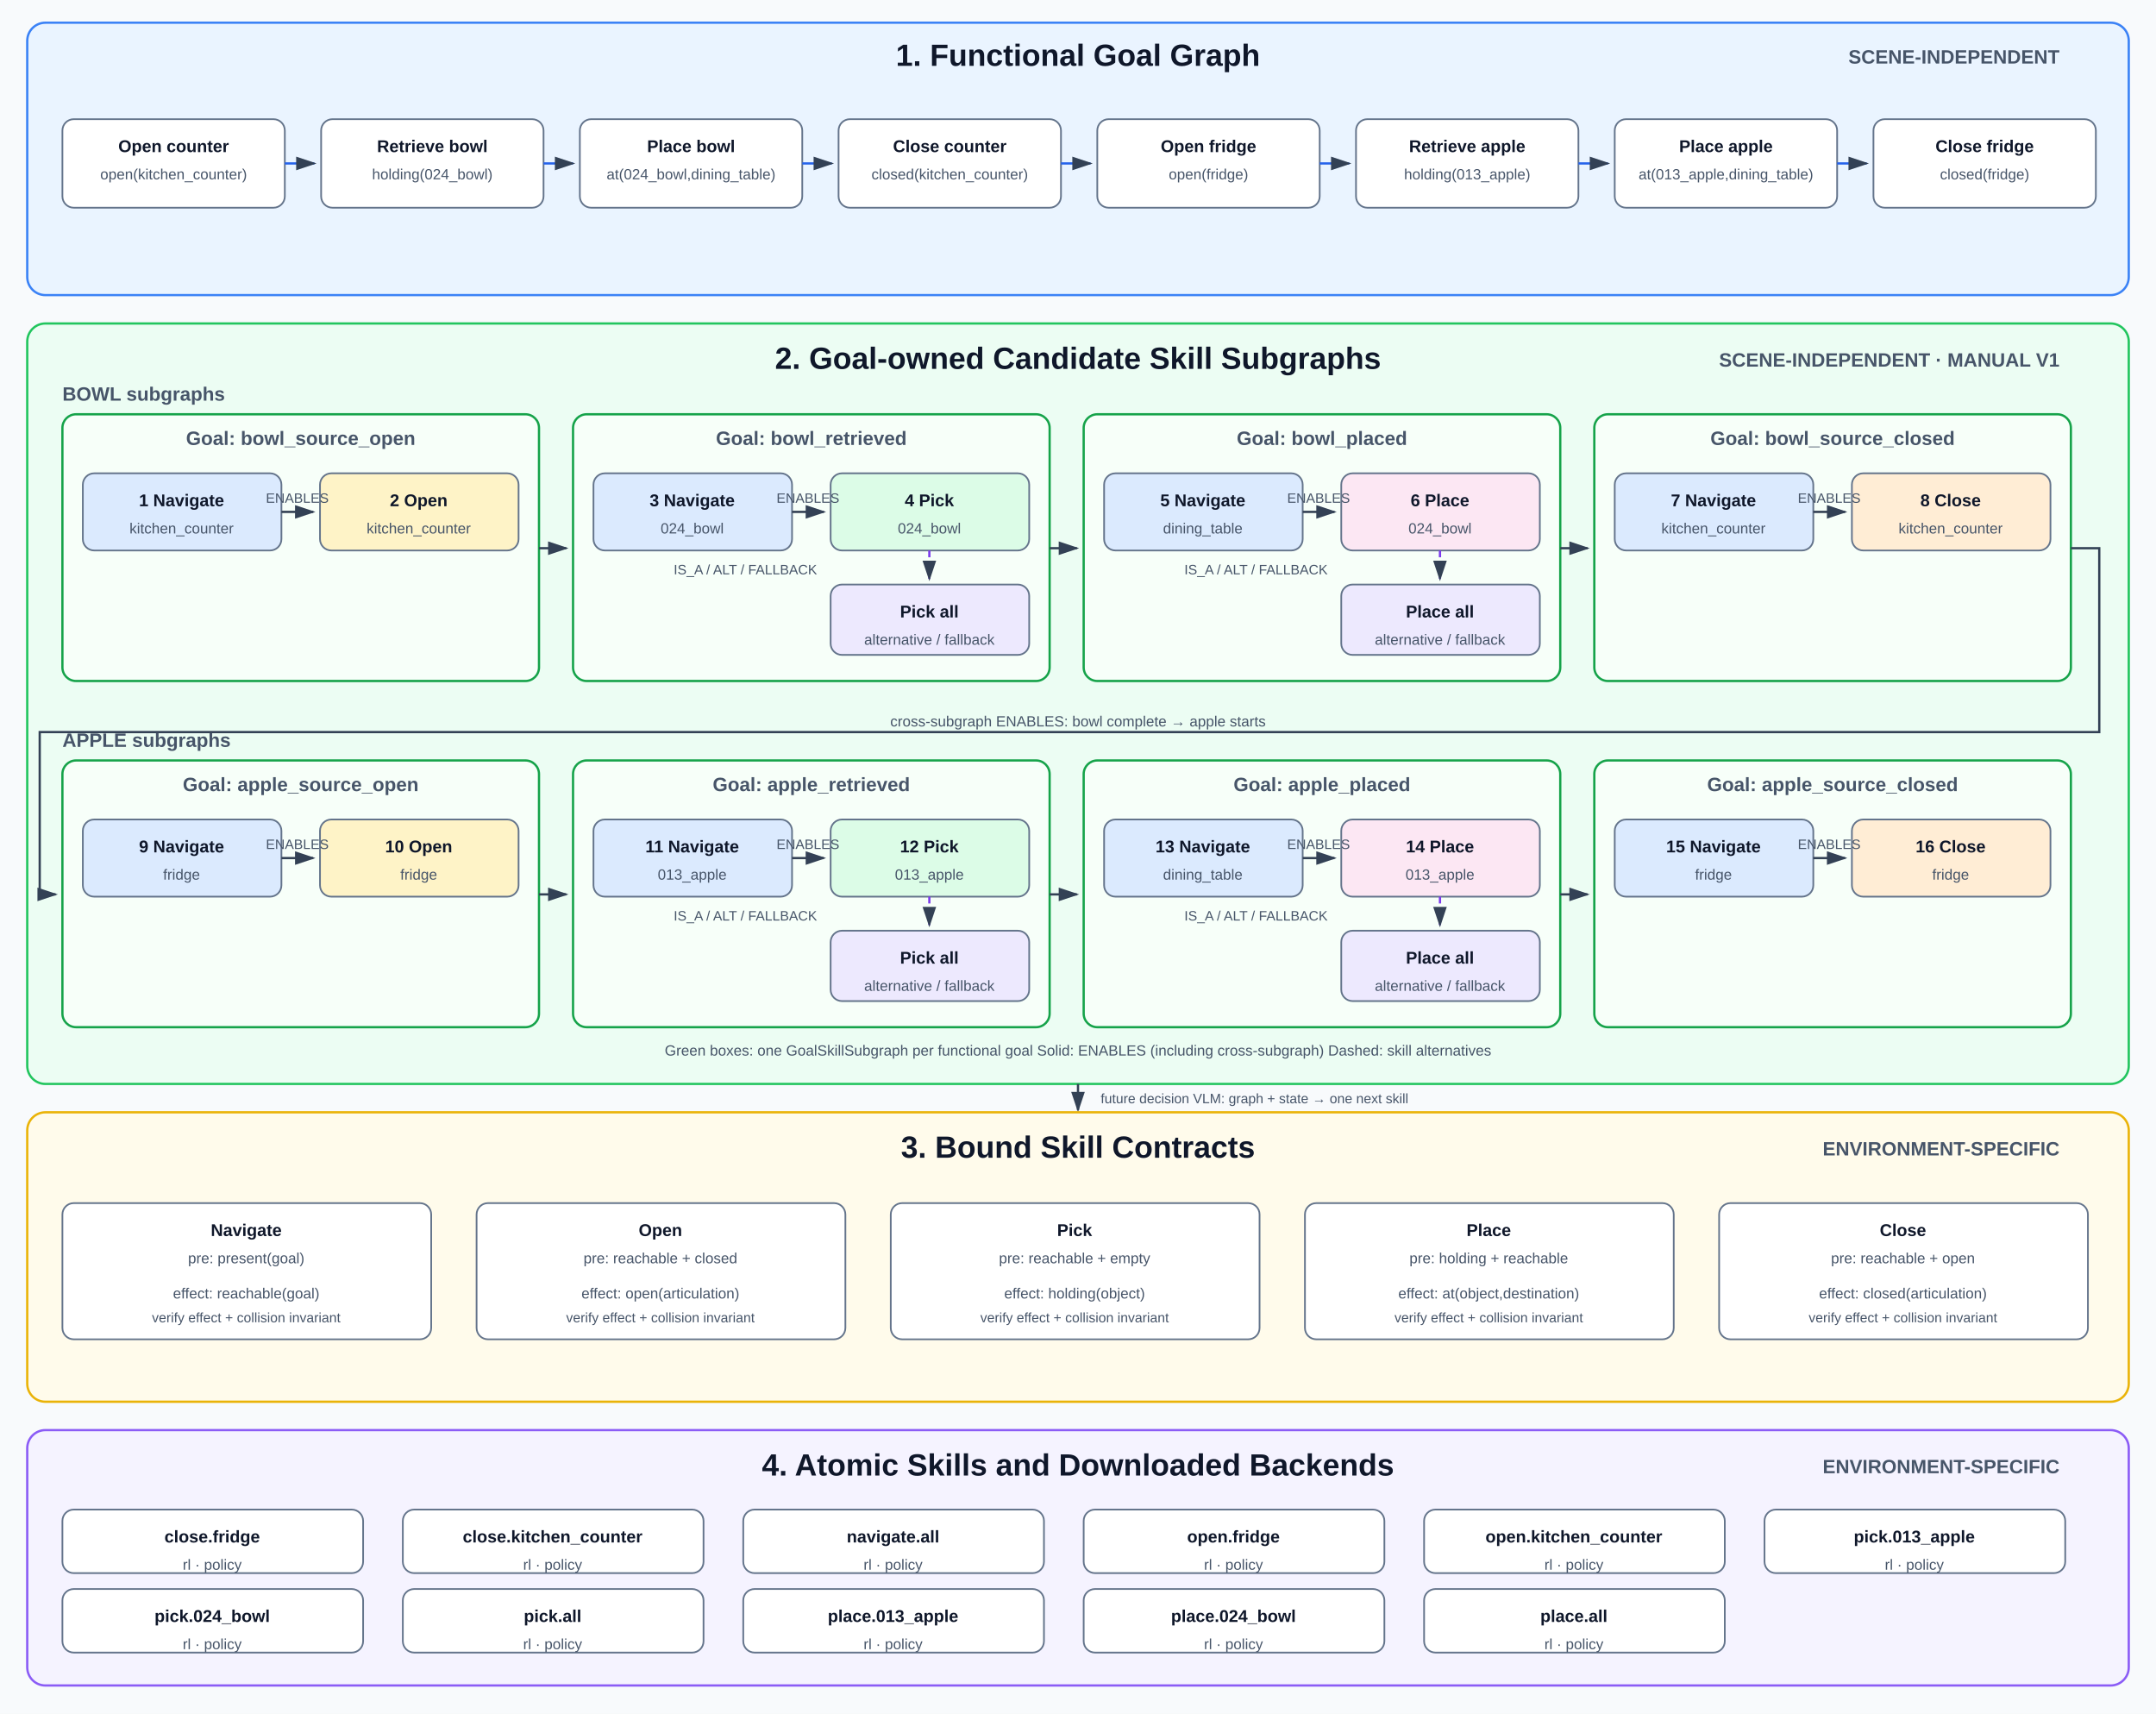
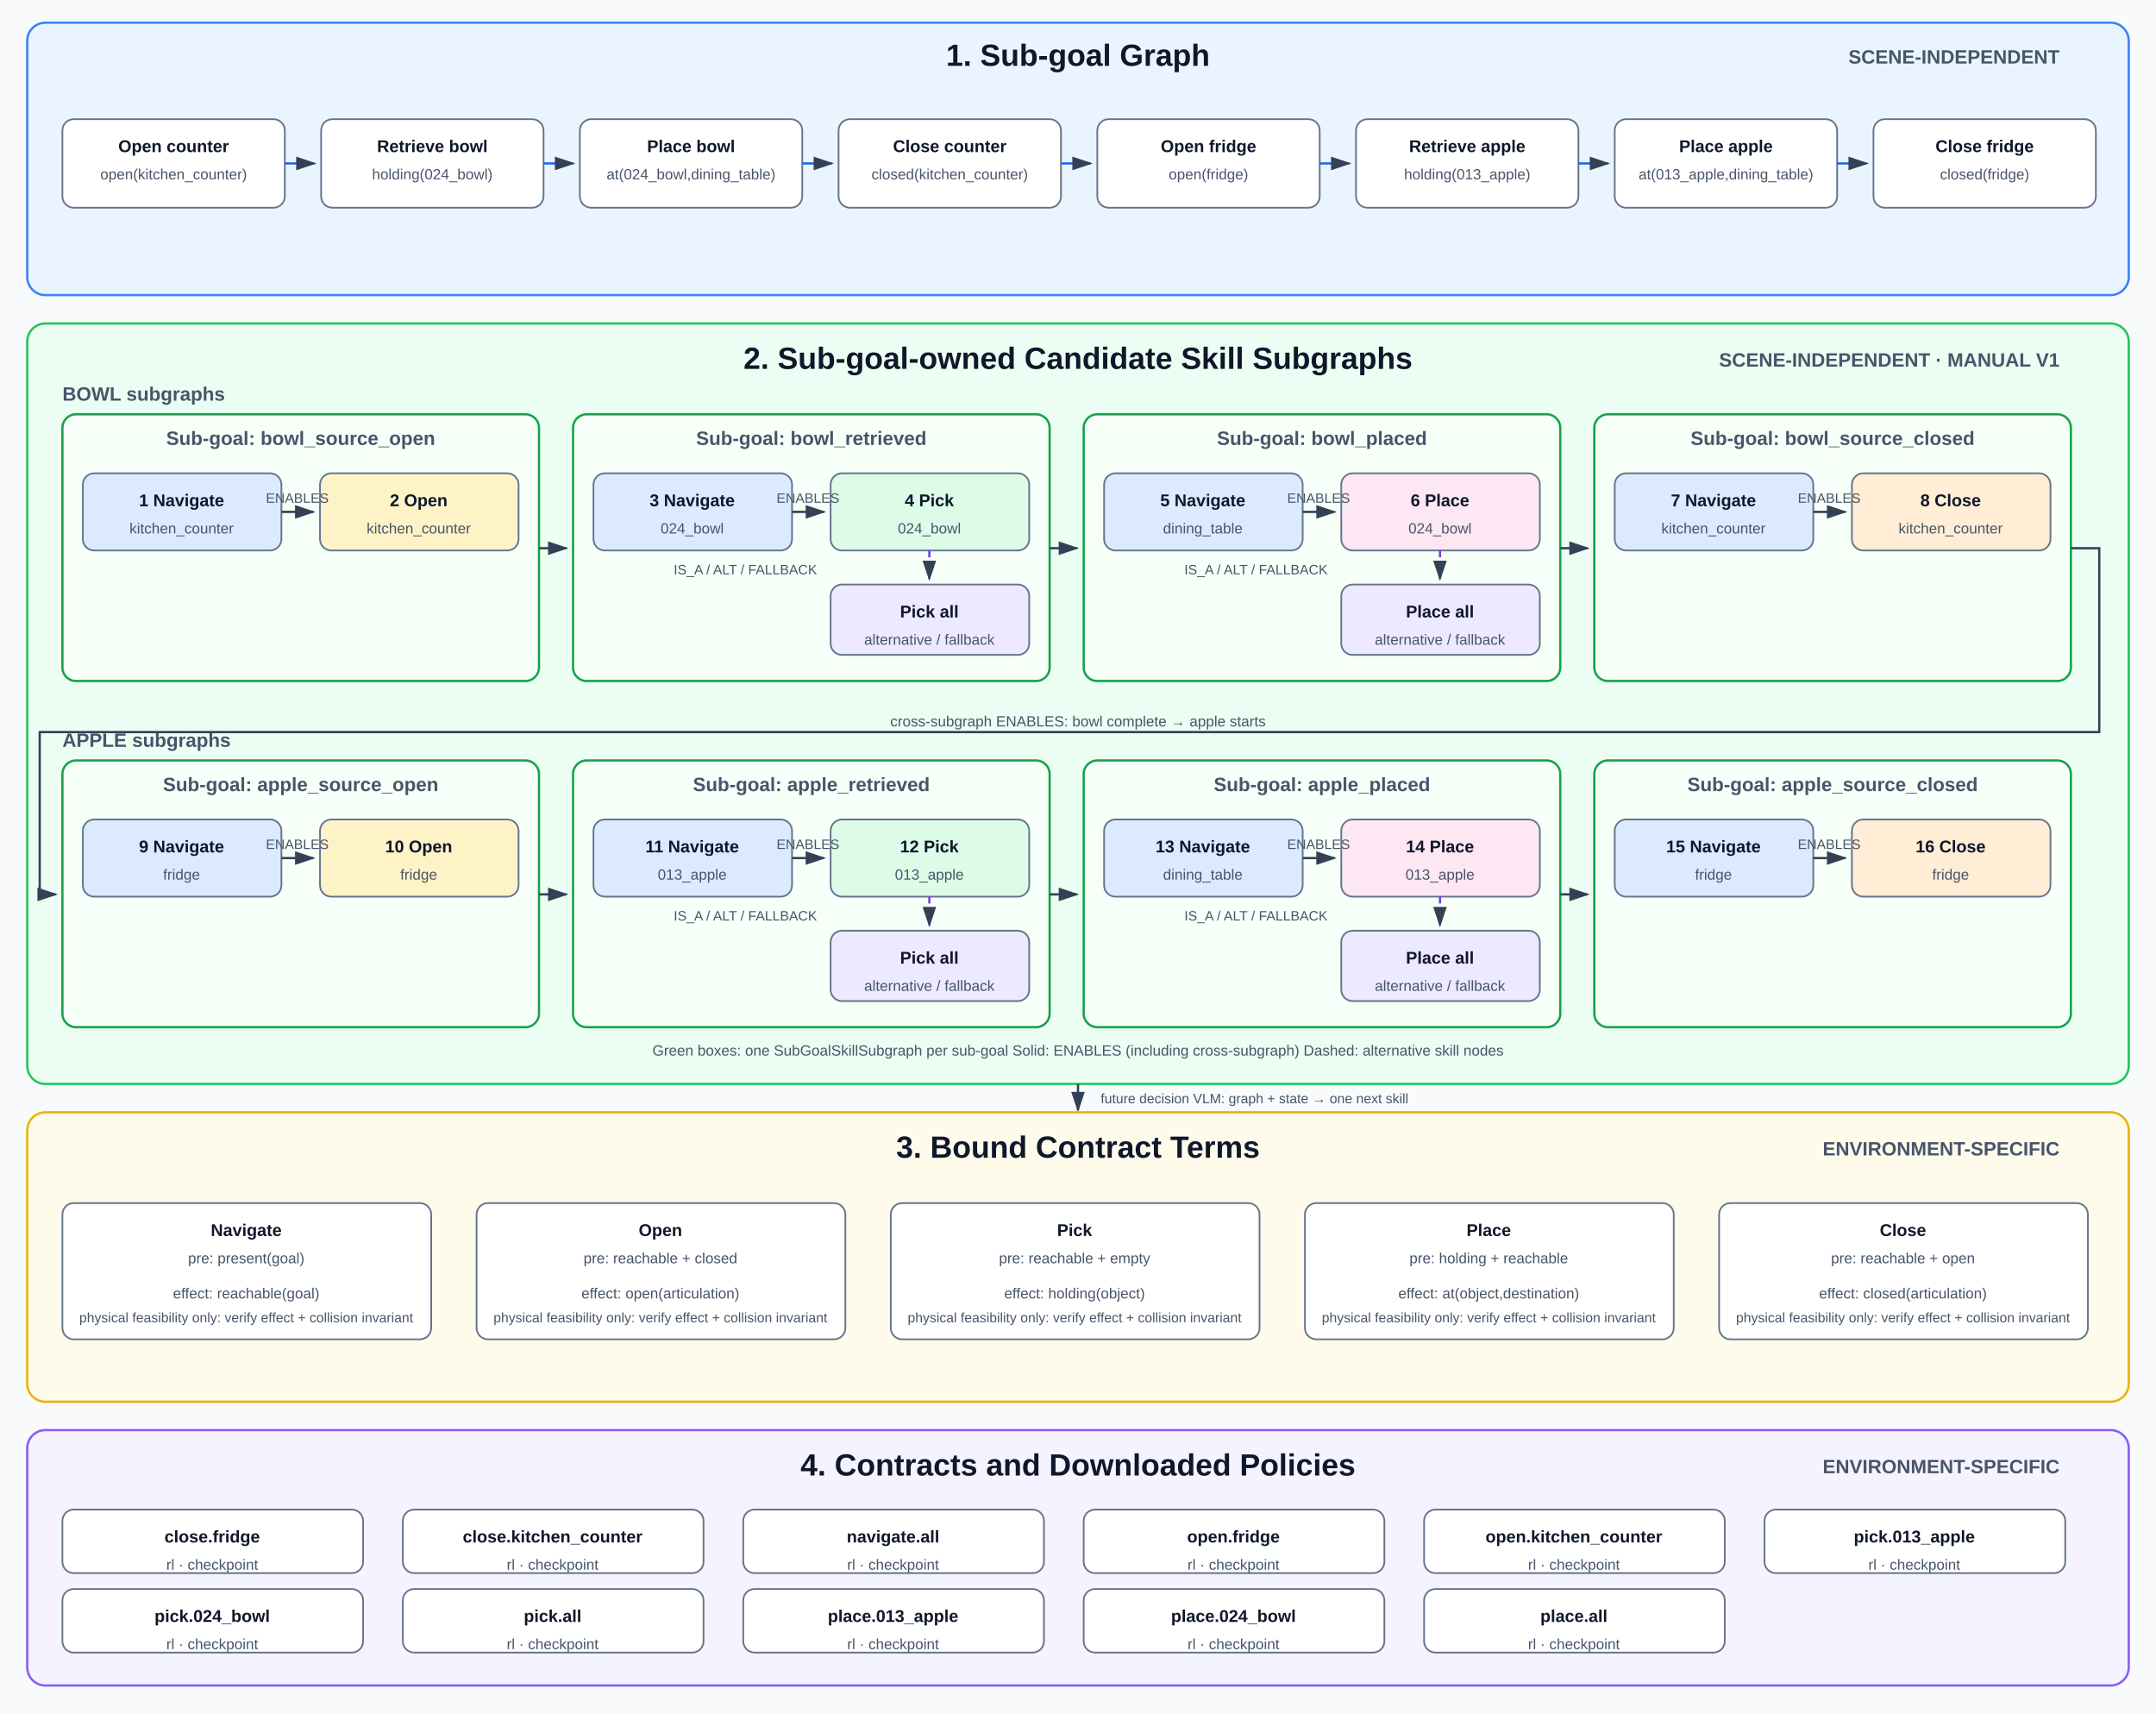
<svg xmlns="http://www.w3.org/2000/svg" width="1900" height="1510" viewBox="0 0 1900 1510" role="img">
  <defs>
    <marker id="arrow" markerWidth="9" markerHeight="9" refX="8" refY="3" orient="auto" markerUnits="strokeWidth">
      <path d="M0,0 L0,6 L9,3 z" fill="#334155" />
    </marker>
    <style>
            .layer { stroke-width: 2; rx: 16; }
            .title { font: 700 27px Arial, sans-serif; fill: #0f172a; }
            .subtitle { font: 700 17px Arial, sans-serif; fill: #475569; }
            .text { font: 15px Arial, sans-serif; fill: #1e293b; }
            .small { font: 13px Arial, sans-serif; fill: #475569; }
            .tiny { font: 12px Arial, sans-serif; fill: #475569; }
            .node { stroke: #64748b; stroke-width: 1.5; rx: 10; }
            .subgraph { stroke: #16a34a; stroke-width: 2; rx: 12; }
            .node-title { font: 700 15px Arial, sans-serif; fill: #0f172a; }
            .edge { fill: none; stroke: #334155; stroke-width: 2; }
-             .goal-edge { fill: none; stroke: #2563eb; stroke-width: 2; }
+             .subgoal-edge { fill: none; stroke: #2563eb; stroke-width: 2; }
            .relation { fill: none; stroke: #7c3aed; stroke-width: 2;
                        stroke-dasharray: 6 4; }
          </style>
  </defs>
  <rect width="1900" height="1510" fill="#f8fafc" />
  <rect class="layer" x="24" y="20" width="1852" height="240" fill="#eaf4ff" stroke="#3b82f6" />
-   <text class="title" x="950" y="58" text-anchor="middle">1. Functional Goal Graph</text>
+   <text class="title" x="950" y="58" text-anchor="middle">1. Sub-goal Graph</text>
  <text class="subtitle" x="1815" y="56" text-anchor="end">SCENE-INDEPENDENT</text>
  <rect class="node" x="55" y="105" width="196" height="78" fill="#ffffff" />
  <text class="node-title" x="153" y="134" text-anchor="middle">Open counter</text>
  <text class="small" x="153" y="158" text-anchor="middle">open(kitchen_counter)</text>
  <rect class="node" x="283" y="105" width="196" height="78" fill="#ffffff" />
  <text class="node-title" x="381" y="134" text-anchor="middle">Retrieve bowl</text>
  <text class="small" x="381" y="158" text-anchor="middle">holding(024_bowl)</text>
-   <path class="goal-edge" d="M 251 144 L 277 144" marker-end="url(#arrow)" />
+   <path class="subgoal-edge" d="M 251 144 L 277 144" marker-end="url(#arrow)" />
  <rect class="node" x="511" y="105" width="196" height="78" fill="#ffffff" />
  <text class="node-title" x="609" y="134" text-anchor="middle">Place bowl</text>
  <text class="small" x="609" y="158" text-anchor="middle">at(024_bowl,dining_table)</text>
-   <path class="goal-edge" d="M 479 144 L 505 144" marker-end="url(#arrow)" />
+   <path class="subgoal-edge" d="M 479 144 L 505 144" marker-end="url(#arrow)" />
  <rect class="node" x="739" y="105" width="196" height="78" fill="#ffffff" />
  <text class="node-title" x="837" y="134" text-anchor="middle">Close counter</text>
  <text class="small" x="837" y="158" text-anchor="middle">closed(kitchen_counter)</text>
-   <path class="goal-edge" d="M 707 144 L 733 144" marker-end="url(#arrow)" />
+   <path class="subgoal-edge" d="M 707 144 L 733 144" marker-end="url(#arrow)" />
  <rect class="node" x="967" y="105" width="196" height="78" fill="#ffffff" />
  <text class="node-title" x="1065" y="134" text-anchor="middle">Open fridge</text>
  <text class="small" x="1065" y="158" text-anchor="middle">open(fridge)</text>
-   <path class="goal-edge" d="M 935 144 L 961 144" marker-end="url(#arrow)" />
+   <path class="subgoal-edge" d="M 935 144 L 961 144" marker-end="url(#arrow)" />
  <rect class="node" x="1195" y="105" width="196" height="78" fill="#ffffff" />
  <text class="node-title" x="1293" y="134" text-anchor="middle">Retrieve apple</text>
  <text class="small" x="1293" y="158" text-anchor="middle">holding(013_apple)</text>
-   <path class="goal-edge" d="M 1163 144 L 1189 144" marker-end="url(#arrow)" />
+   <path class="subgoal-edge" d="M 1163 144 L 1189 144" marker-end="url(#arrow)" />
  <rect class="node" x="1423" y="105" width="196" height="78" fill="#ffffff" />
  <text class="node-title" x="1521" y="134" text-anchor="middle">Place apple</text>
  <text class="small" x="1521" y="158" text-anchor="middle">at(013_apple,dining_table)</text>
-   <path class="goal-edge" d="M 1391 144 L 1417 144" marker-end="url(#arrow)" />
+   <path class="subgoal-edge" d="M 1391 144 L 1417 144" marker-end="url(#arrow)" />
  <rect class="node" x="1651" y="105" width="196" height="78" fill="#ffffff" />
  <text class="node-title" x="1749" y="134" text-anchor="middle">Close fridge</text>
  <text class="small" x="1749" y="158" text-anchor="middle">closed(fridge)</text>
-   <path class="goal-edge" d="M 1619 144 L 1645 144" marker-end="url(#arrow)" />
+   <path class="subgoal-edge" d="M 1619 144 L 1645 144" marker-end="url(#arrow)" />
  <rect class="layer" x="24" y="285" width="1852" height="670" fill="#ecfdf3" stroke="#22c55e" />
-   <text class="title" x="950" y="325" text-anchor="middle">2. Goal-owned Candidate Skill Subgraphs</text>
+   <text class="title" x="950" y="325" text-anchor="middle">2. Sub-goal-owned Candidate Skill Subgraphs</text>
  <text class="subtitle" x="1815" y="323" text-anchor="end">SCENE-INDEPENDENT · MANUAL V1</text>
  <text class="subtitle" x="55" y="353" text-anchor="start">BOWL subgraphs</text>
  <rect class="subgraph" x="55" y="365" width="420" height="235" fill="#f7fff9" />
-   <text class="subtitle" x="265" y="392" text-anchor="middle">Goal: bowl_source_open</text>
+   <text class="subtitle" x="265" y="392" text-anchor="middle">Sub-goal: bowl_source_open</text>
  <rect class="node" x="73" y="417" width="175" height="68" fill="#dbeafe" />
  <text class="node-title" x="160" y="446" text-anchor="middle">1 Navigate</text>
  <text class="small" x="160" y="470" text-anchor="middle">kitchen_counter</text>
  <rect class="node" x="282" y="417" width="175" height="68" fill="#fef3c7" />
  <text class="node-title" x="369" y="446" text-anchor="middle">2 Open</text>
  <text class="small" x="369" y="470" text-anchor="middle">kitchen_counter</text>
  <path class="edge" d="M 248 451 L 276 451" marker-end="url(#arrow)" />
  <text class="tiny" x="262" y="443" text-anchor="middle">ENABLES</text>
  <rect class="subgraph" x="505" y="365" width="420" height="235" fill="#f7fff9" />
-   <text class="subtitle" x="715" y="392" text-anchor="middle">Goal: bowl_retrieved</text>
+   <text class="subtitle" x="715" y="392" text-anchor="middle">Sub-goal: bowl_retrieved</text>
  <rect class="node" x="523" y="417" width="175" height="68" fill="#dbeafe" />
  <text class="node-title" x="610" y="446" text-anchor="middle">3 Navigate</text>
  <text class="small" x="610" y="470" text-anchor="middle">024_bowl</text>
  <rect class="node" x="732" y="417" width="175" height="68" fill="#dcfce7" />
  <text class="node-title" x="819" y="446" text-anchor="middle">4 Pick</text>
  <text class="small" x="819" y="470" text-anchor="middle">024_bowl</text>
  <path class="edge" d="M 698 451 L 726 451" marker-end="url(#arrow)" />
  <text class="tiny" x="712" y="443" text-anchor="middle">ENABLES</text>
  <rect class="node" x="732" y="515" width="175" height="62" fill="#ede9fe" />
  <text class="node-title" x="819" y="544" text-anchor="middle">Pick all</text>
  <text class="small" x="819" y="568" text-anchor="middle">alternative / fallback</text>
  <path class="relation" d="M 819 485 L 819 510" marker-end="url(#arrow)" />
  <text class="tiny" x="720" y="506" text-anchor="end">IS_A / ALT / FALLBACK</text>
  <path class="edge" d="M 475 483 L 499 483" marker-end="url(#arrow)" />
  <rect class="subgraph" x="955" y="365" width="420" height="235" fill="#f7fff9" />
-   <text class="subtitle" x="1165" y="392" text-anchor="middle">Goal: bowl_placed</text>
+   <text class="subtitle" x="1165" y="392" text-anchor="middle">Sub-goal: bowl_placed</text>
  <rect class="node" x="973" y="417" width="175" height="68" fill="#dbeafe" />
  <text class="node-title" x="1060" y="446" text-anchor="middle">5 Navigate</text>
  <text class="small" x="1060" y="470" text-anchor="middle">dining_table</text>
  <rect class="node" x="1182" y="417" width="175" height="68" fill="#fce7f3" />
  <text class="node-title" x="1269" y="446" text-anchor="middle">6 Place</text>
  <text class="small" x="1269" y="470" text-anchor="middle">024_bowl</text>
  <path class="edge" d="M 1148 451 L 1176 451" marker-end="url(#arrow)" />
  <text class="tiny" x="1162" y="443" text-anchor="middle">ENABLES</text>
  <rect class="node" x="1182" y="515" width="175" height="62" fill="#ede9fe" />
  <text class="node-title" x="1269" y="544" text-anchor="middle">Place all</text>
  <text class="small" x="1269" y="568" text-anchor="middle">alternative / fallback</text>
  <path class="relation" d="M 1269 485 L 1269 510" marker-end="url(#arrow)" />
  <text class="tiny" x="1170" y="506" text-anchor="end">IS_A / ALT / FALLBACK</text>
  <path class="edge" d="M 925 483 L 949 483" marker-end="url(#arrow)" />
  <rect class="subgraph" x="1405" y="365" width="420" height="235" fill="#f7fff9" />
-   <text class="subtitle" x="1615" y="392" text-anchor="middle">Goal: bowl_source_closed</text>
+   <text class="subtitle" x="1615" y="392" text-anchor="middle">Sub-goal: bowl_source_closed</text>
  <rect class="node" x="1423" y="417" width="175" height="68" fill="#dbeafe" />
  <text class="node-title" x="1510" y="446" text-anchor="middle">7 Navigate</text>
  <text class="small" x="1510" y="470" text-anchor="middle">kitchen_counter</text>
  <rect class="node" x="1632" y="417" width="175" height="68" fill="#ffedd5" />
  <text class="node-title" x="1719" y="446" text-anchor="middle">8 Close</text>
  <text class="small" x="1719" y="470" text-anchor="middle">kitchen_counter</text>
  <path class="edge" d="M 1598 451 L 1626 451" marker-end="url(#arrow)" />
  <text class="tiny" x="1612" y="443" text-anchor="middle">ENABLES</text>
  <path class="edge" d="M 1375 483 L 1399 483" marker-end="url(#arrow)" />
  <path class="edge" d="M 1825 483 L 1850 483 L 1850 645 L 35 645 L 35 788 L 49 788" marker-end="url(#arrow)" />
  <text class="small" x="950" y="640" text-anchor="middle">cross-subgraph ENABLES: bowl complete → apple starts</text>
  <text class="subtitle" x="55" y="658" text-anchor="start">APPLE subgraphs</text>
  <rect class="subgraph" x="55" y="670" width="420" height="235" fill="#f7fff9" />
-   <text class="subtitle" x="265" y="697" text-anchor="middle">Goal: apple_source_open</text>
+   <text class="subtitle" x="265" y="697" text-anchor="middle">Sub-goal: apple_source_open</text>
  <rect class="node" x="73" y="722" width="175" height="68" fill="#dbeafe" />
  <text class="node-title" x="160" y="751" text-anchor="middle">9 Navigate</text>
  <text class="small" x="160" y="775" text-anchor="middle">fridge</text>
  <rect class="node" x="282" y="722" width="175" height="68" fill="#fef3c7" />
  <text class="node-title" x="369" y="751" text-anchor="middle">10 Open</text>
  <text class="small" x="369" y="775" text-anchor="middle">fridge</text>
  <path class="edge" d="M 248 756 L 276 756" marker-end="url(#arrow)" />
  <text class="tiny" x="262" y="748" text-anchor="middle">ENABLES</text>
  <rect class="subgraph" x="505" y="670" width="420" height="235" fill="#f7fff9" />
-   <text class="subtitle" x="715" y="697" text-anchor="middle">Goal: apple_retrieved</text>
+   <text class="subtitle" x="715" y="697" text-anchor="middle">Sub-goal: apple_retrieved</text>
  <rect class="node" x="523" y="722" width="175" height="68" fill="#dbeafe" />
  <text class="node-title" x="610" y="751" text-anchor="middle">11 Navigate</text>
  <text class="small" x="610" y="775" text-anchor="middle">013_apple</text>
  <rect class="node" x="732" y="722" width="175" height="68" fill="#dcfce7" />
  <text class="node-title" x="819" y="751" text-anchor="middle">12 Pick</text>
  <text class="small" x="819" y="775" text-anchor="middle">013_apple</text>
  <path class="edge" d="M 698 756 L 726 756" marker-end="url(#arrow)" />
  <text class="tiny" x="712" y="748" text-anchor="middle">ENABLES</text>
  <rect class="node" x="732" y="820" width="175" height="62" fill="#ede9fe" />
  <text class="node-title" x="819" y="849" text-anchor="middle">Pick all</text>
  <text class="small" x="819" y="873" text-anchor="middle">alternative / fallback</text>
  <path class="relation" d="M 819 790 L 819 815" marker-end="url(#arrow)" />
  <text class="tiny" x="720" y="811" text-anchor="end">IS_A / ALT / FALLBACK</text>
  <path class="edge" d="M 475 788 L 499 788" marker-end="url(#arrow)" />
  <rect class="subgraph" x="955" y="670" width="420" height="235" fill="#f7fff9" />
-   <text class="subtitle" x="1165" y="697" text-anchor="middle">Goal: apple_placed</text>
+   <text class="subtitle" x="1165" y="697" text-anchor="middle">Sub-goal: apple_placed</text>
  <rect class="node" x="973" y="722" width="175" height="68" fill="#dbeafe" />
  <text class="node-title" x="1060" y="751" text-anchor="middle">13 Navigate</text>
  <text class="small" x="1060" y="775" text-anchor="middle">dining_table</text>
  <rect class="node" x="1182" y="722" width="175" height="68" fill="#fce7f3" />
  <text class="node-title" x="1269" y="751" text-anchor="middle">14 Place</text>
  <text class="small" x="1269" y="775" text-anchor="middle">013_apple</text>
  <path class="edge" d="M 1148 756 L 1176 756" marker-end="url(#arrow)" />
  <text class="tiny" x="1162" y="748" text-anchor="middle">ENABLES</text>
  <rect class="node" x="1182" y="820" width="175" height="62" fill="#ede9fe" />
  <text class="node-title" x="1269" y="849" text-anchor="middle">Place all</text>
  <text class="small" x="1269" y="873" text-anchor="middle">alternative / fallback</text>
  <path class="relation" d="M 1269 790 L 1269 815" marker-end="url(#arrow)" />
  <text class="tiny" x="1170" y="811" text-anchor="end">IS_A / ALT / FALLBACK</text>
  <path class="edge" d="M 925 788 L 949 788" marker-end="url(#arrow)" />
  <rect class="subgraph" x="1405" y="670" width="420" height="235" fill="#f7fff9" />
-   <text class="subtitle" x="1615" y="697" text-anchor="middle">Goal: apple_source_closed</text>
+   <text class="subtitle" x="1615" y="697" text-anchor="middle">Sub-goal: apple_source_closed</text>
  <rect class="node" x="1423" y="722" width="175" height="68" fill="#dbeafe" />
  <text class="node-title" x="1510" y="751" text-anchor="middle">15 Navigate</text>
  <text class="small" x="1510" y="775" text-anchor="middle">fridge</text>
  <rect class="node" x="1632" y="722" width="175" height="68" fill="#ffedd5" />
  <text class="node-title" x="1719" y="751" text-anchor="middle">16 Close</text>
  <text class="small" x="1719" y="775" text-anchor="middle">fridge</text>
  <path class="edge" d="M 1598 756 L 1626 756" marker-end="url(#arrow)" />
  <text class="tiny" x="1612" y="748" text-anchor="middle">ENABLES</text>
  <path class="edge" d="M 1375 788 L 1399 788" marker-end="url(#arrow)" />
-   <text class="small" x="950" y="930" text-anchor="middle">Green boxes: one GoalSkillSubgraph per functional goal    Solid: ENABLES (including cross-subgraph)    Dashed: skill alternatives</text>
+   <text class="small" x="950" y="930" text-anchor="middle">Green boxes: one SubGoalSkillSubgraph per sub-goal    Solid: ENABLES (including cross-subgraph)    Dashed: alternative skill nodes</text>
  <path class="edge" d="M 950 955 L 950 978" marker-end="url(#arrow)" />
  <text class="tiny" x="970" y="972" text-anchor="start">future decision VLM: graph + state → one next skill</text>
  <rect class="layer" x="24" y="980" width="1852" height="255" fill="#fffbeb" stroke="#eab308" />
-   <text class="title" x="950" y="1020" text-anchor="middle">3. Bound Skill Contracts</text>
+   <text class="title" x="950" y="1020" text-anchor="middle">3. Bound Contract Terms</text>
  <text class="subtitle" x="1815" y="1018" text-anchor="end">ENVIRONMENT-SPECIFIC</text>
  <rect class="node" x="55" y="1060" width="325" height="120" fill="#ffffff" />
  <text class="node-title" x="217" y="1089" text-anchor="middle">Navigate</text>
  <text class="small" x="217" y="1113" text-anchor="middle">pre: present(goal)</text>
  <text class="small" x="217" y="1144" text-anchor="middle">effect: reachable(goal)</text>
-   <text class="tiny" x="217" y="1165" text-anchor="middle">verify effect + collision invariant</text>
+   <text class="tiny" x="217" y="1165" text-anchor="middle">physical feasibility only: verify effect + collision invariant</text>
  <rect class="node" x="420" y="1060" width="325" height="120" fill="#ffffff" />
  <text class="node-title" x="582" y="1089" text-anchor="middle">Open</text>
  <text class="small" x="582" y="1113" text-anchor="middle">pre: reachable + closed</text>
  <text class="small" x="582" y="1144" text-anchor="middle">effect: open(articulation)</text>
-   <text class="tiny" x="582" y="1165" text-anchor="middle">verify effect + collision invariant</text>
+   <text class="tiny" x="582" y="1165" text-anchor="middle">physical feasibility only: verify effect + collision invariant</text>
  <rect class="node" x="785" y="1060" width="325" height="120" fill="#ffffff" />
  <text class="node-title" x="947" y="1089" text-anchor="middle">Pick</text>
  <text class="small" x="947" y="1113" text-anchor="middle">pre: reachable + empty</text>
  <text class="small" x="947" y="1144" text-anchor="middle">effect: holding(object)</text>
-   <text class="tiny" x="947" y="1165" text-anchor="middle">verify effect + collision invariant</text>
+   <text class="tiny" x="947" y="1165" text-anchor="middle">physical feasibility only: verify effect + collision invariant</text>
  <rect class="node" x="1150" y="1060" width="325" height="120" fill="#ffffff" />
  <text class="node-title" x="1312" y="1089" text-anchor="middle">Place</text>
  <text class="small" x="1312" y="1113" text-anchor="middle">pre: holding + reachable</text>
  <text class="small" x="1312" y="1144" text-anchor="middle">effect: at(object,destination)</text>
-   <text class="tiny" x="1312" y="1165" text-anchor="middle">verify effect + collision invariant</text>
+   <text class="tiny" x="1312" y="1165" text-anchor="middle">physical feasibility only: verify effect + collision invariant</text>
  <rect class="node" x="1515" y="1060" width="325" height="120" fill="#ffffff" />
  <text class="node-title" x="1677" y="1089" text-anchor="middle">Close</text>
  <text class="small" x="1677" y="1113" text-anchor="middle">pre: reachable + open</text>
  <text class="small" x="1677" y="1144" text-anchor="middle">effect: closed(articulation)</text>
-   <text class="tiny" x="1677" y="1165" text-anchor="middle">verify effect + collision invariant</text>
+   <text class="tiny" x="1677" y="1165" text-anchor="middle">physical feasibility only: verify effect + collision invariant</text>
  <rect class="layer" x="24" y="1260" width="1852" height="225" fill="#f5f3ff" stroke="#8b5cf6" />
-   <text class="title" x="950" y="1300" text-anchor="middle">4. Atomic Skills and Downloaded Backends</text>
+   <text class="title" x="950" y="1300" text-anchor="middle">4. Contracts and Downloaded Policies</text>
  <text class="subtitle" x="1815" y="1298" text-anchor="end">ENVIRONMENT-SPECIFIC</text>
  <rect class="node" x="55" y="1330" width="265" height="56" fill="#ffffff" />
  <text class="node-title" x="187" y="1359" text-anchor="middle">close.fridge</text>
-   <text class="small" x="187" y="1383" text-anchor="middle">rl · policy</text>
+   <text class="small" x="187" y="1383" text-anchor="middle">rl · checkpoint</text>
  <rect class="node" x="355" y="1330" width="265" height="56" fill="#ffffff" />
  <text class="node-title" x="487" y="1359" text-anchor="middle">close.kitchen_counter</text>
-   <text class="small" x="487" y="1383" text-anchor="middle">rl · policy</text>
+   <text class="small" x="487" y="1383" text-anchor="middle">rl · checkpoint</text>
  <rect class="node" x="655" y="1330" width="265" height="56" fill="#ffffff" />
  <text class="node-title" x="787" y="1359" text-anchor="middle">navigate.all</text>
-   <text class="small" x="787" y="1383" text-anchor="middle">rl · policy</text>
+   <text class="small" x="787" y="1383" text-anchor="middle">rl · checkpoint</text>
  <rect class="node" x="955" y="1330" width="265" height="56" fill="#ffffff" />
  <text class="node-title" x="1087" y="1359" text-anchor="middle">open.fridge</text>
-   <text class="small" x="1087" y="1383" text-anchor="middle">rl · policy</text>
+   <text class="small" x="1087" y="1383" text-anchor="middle">rl · checkpoint</text>
  <rect class="node" x="1255" y="1330" width="265" height="56" fill="#ffffff" />
  <text class="node-title" x="1387" y="1359" text-anchor="middle">open.kitchen_counter</text>
-   <text class="small" x="1387" y="1383" text-anchor="middle">rl · policy</text>
+   <text class="small" x="1387" y="1383" text-anchor="middle">rl · checkpoint</text>
  <rect class="node" x="1555" y="1330" width="265" height="56" fill="#ffffff" />
  <text class="node-title" x="1687" y="1359" text-anchor="middle">pick.013_apple</text>
-   <text class="small" x="1687" y="1383" text-anchor="middle">rl · policy</text>
+   <text class="small" x="1687" y="1383" text-anchor="middle">rl · checkpoint</text>
  <rect class="node" x="55" y="1400" width="265" height="56" fill="#ffffff" />
  <text class="node-title" x="187" y="1429" text-anchor="middle">pick.024_bowl</text>
-   <text class="small" x="187" y="1453" text-anchor="middle">rl · policy</text>
+   <text class="small" x="187" y="1453" text-anchor="middle">rl · checkpoint</text>
  <rect class="node" x="355" y="1400" width="265" height="56" fill="#ffffff" />
  <text class="node-title" x="487" y="1429" text-anchor="middle">pick.all</text>
-   <text class="small" x="487" y="1453" text-anchor="middle">rl · policy</text>
+   <text class="small" x="487" y="1453" text-anchor="middle">rl · checkpoint</text>
  <rect class="node" x="655" y="1400" width="265" height="56" fill="#ffffff" />
  <text class="node-title" x="787" y="1429" text-anchor="middle">place.013_apple</text>
-   <text class="small" x="787" y="1453" text-anchor="middle">rl · policy</text>
+   <text class="small" x="787" y="1453" text-anchor="middle">rl · checkpoint</text>
  <rect class="node" x="955" y="1400" width="265" height="56" fill="#ffffff" />
  <text class="node-title" x="1087" y="1429" text-anchor="middle">place.024_bowl</text>
-   <text class="small" x="1087" y="1453" text-anchor="middle">rl · policy</text>
+   <text class="small" x="1087" y="1453" text-anchor="middle">rl · checkpoint</text>
  <rect class="node" x="1255" y="1400" width="265" height="56" fill="#ffffff" />
  <text class="node-title" x="1387" y="1429" text-anchor="middle">place.all</text>
-   <text class="small" x="1387" y="1453" text-anchor="middle">rl · policy</text>
+   <text class="small" x="1387" y="1453" text-anchor="middle">rl · checkpoint</text>
</svg>
